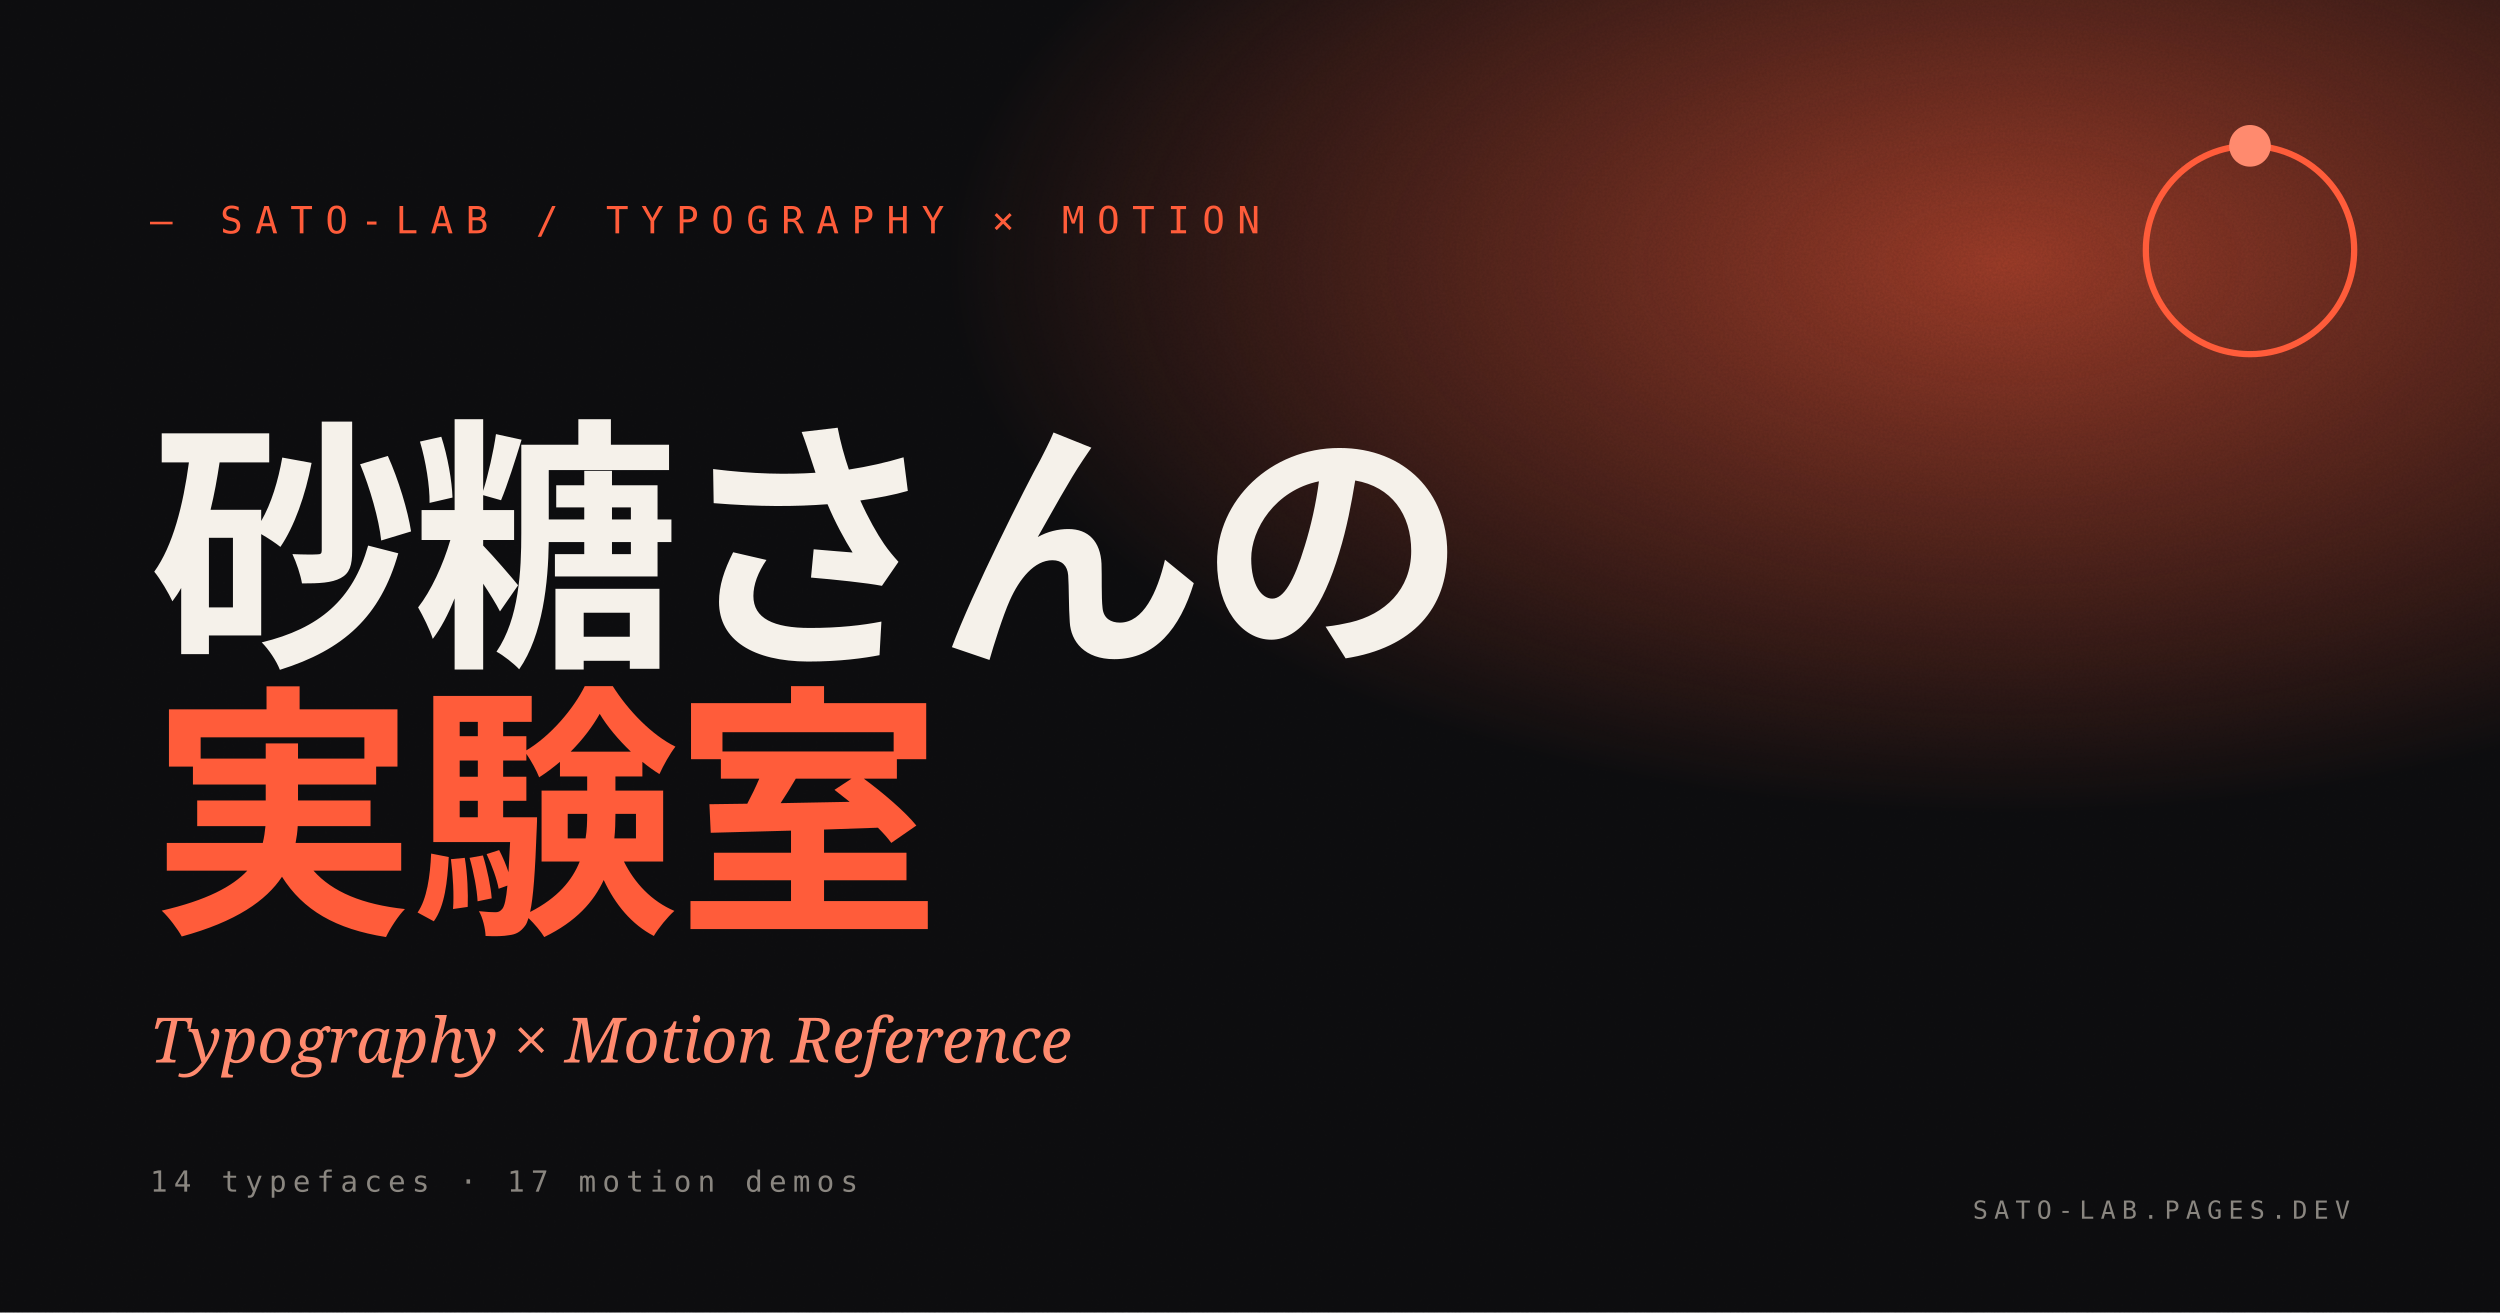
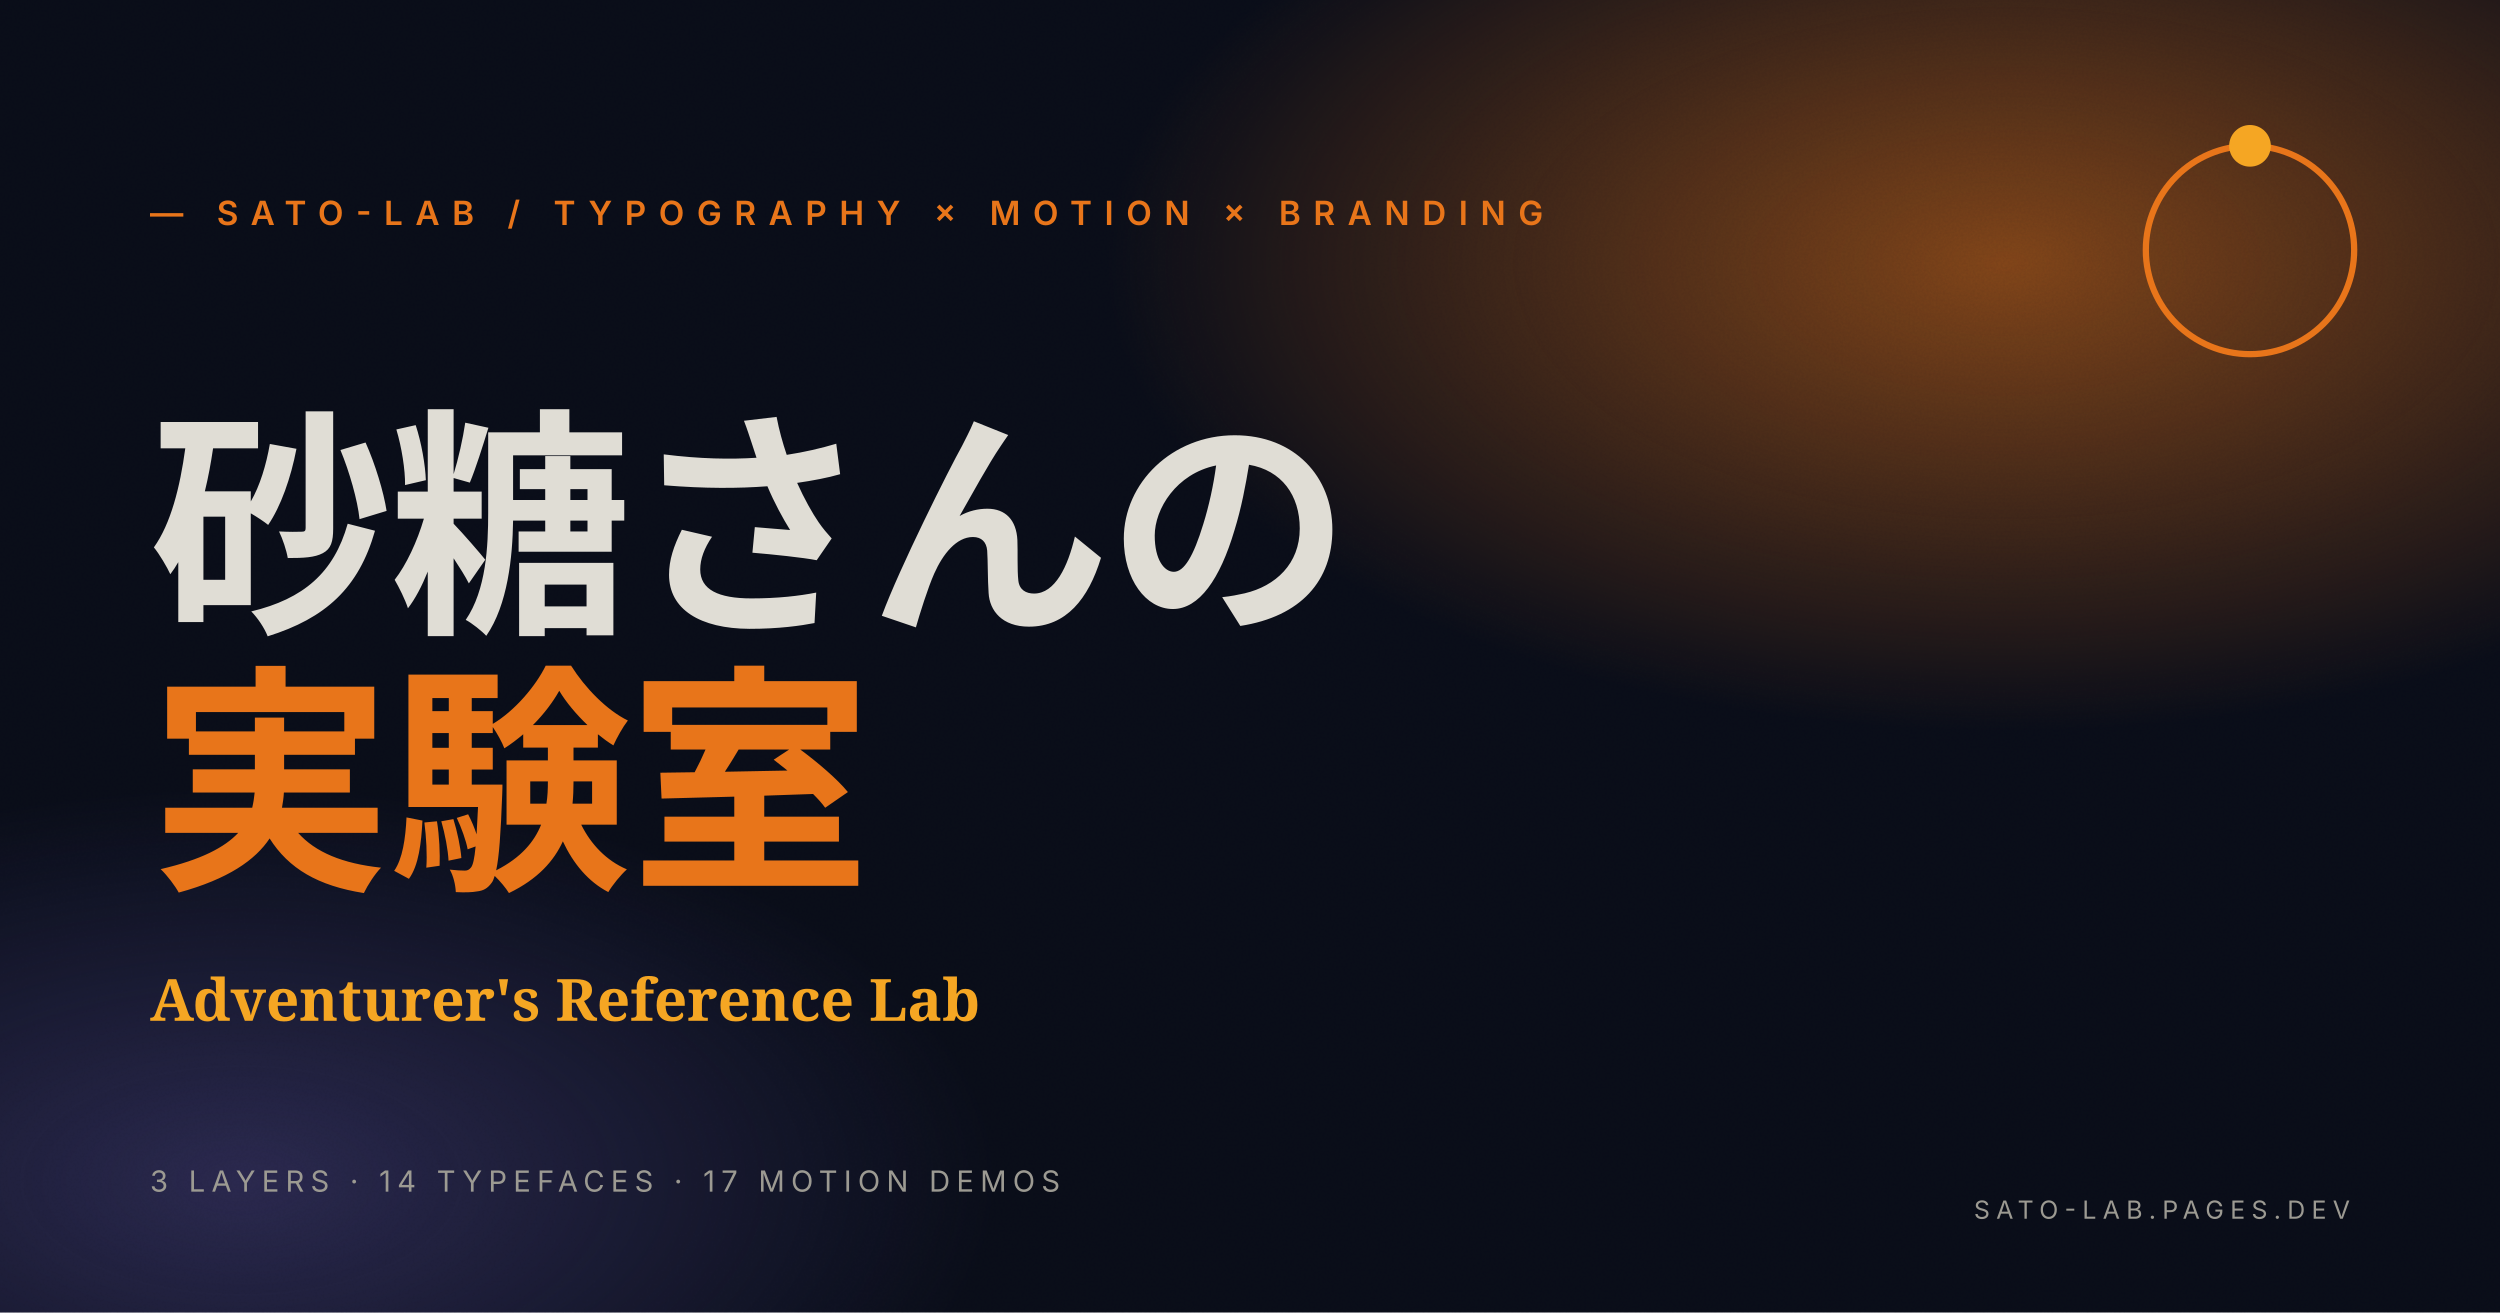
<svg xmlns="http://www.w3.org/2000/svg" viewBox="0 0 1200 630" width="1200" height="630">
  <defs>
-     <radialGradient id="glow" cx="80%" cy="20%" r="70%">
-       <stop offset="0%" stop-color="#ff5c3a" stop-opacity="0.6" />
-       <stop offset="60%" stop-color="#ff5c3a" stop-opacity="0" />
+     <radialGradient id="glow" cx="80%" cy="20%" r="65%">
+       <stop offset="0%" stop-color="#e8751a" stop-opacity="0.55" />
+       <stop offset="55%" stop-color="#e8751a" stop-opacity="0" />
+     </radialGradient>
+     <radialGradient id="glow2" cx="10%" cy="90%" r="50%">
+       <stop offset="0%" stop-color="#6b5fb8" stop-opacity="0.35" />
+       <stop offset="60%" stop-color="#6b5fb8" stop-opacity="0" />
    </radialGradient>
    <filter id="grain">
      <feTurbulence type="fractalNoise" baseFrequency="0.9" numOctaves="3" />
-       <feColorMatrix values="0 0 0 0 0  0 0 0 0 0  0 0 0 0 0  0 0 0 0.15 0" />
+       <feColorMatrix values="0 0 0 0 0  0 0 0 0 0  0 0 0 0 0  0 0 0 0.08 0" />
    </filter>
  </defs>
-   <rect width="1200" height="630" fill="#0e0e10" />
+   <rect width="1200" height="630" fill="#0a0e1a" />
  <rect width="1200" height="630" fill="url(#glow)" />
-   <rect width="1200" height="630" filter="url(#grain)" opacity="0.8" />
-   <text x="72" y="112" font-family="'JetBrains Mono', monospace" font-size="18" letter-spacing="6" fill="#ff5c3a">
-     — SATO-LAB / TYPOGRAPHY × MOTION
+   <rect width="1200" height="630" fill="url(#glow2)" />
+   <rect width="1200" height="630" filter="url(#grain)" opacity="0.9" />
+   <text x="72" y="108" font-family="'Inter', 'Hiragino Kaku Gothic ProN', sans-serif" font-size="16" letter-spacing="6" font-weight="600" fill="#e8751a">— SATO-LAB / TYPOGRAPHY × MOTION × BRANDING</text>
+   <text x="72" y="295" font-family="'BIZ UDPGothic', 'Hiragino Kaku Gothic ProN', sans-serif" font-weight="700" font-size="116" fill="#e0ddd5" letter-spacing="-1">砂糖さんの</text>
+   <text x="72" y="418" font-family="'BIZ UDPGothic', 'Hiragino Kaku Gothic ProN', sans-serif" font-weight="700" font-size="116" letter-spacing="-1">
+     <tspan fill="#e8751a">実験室</tspan>
  </text>
-   <text x="72" y="310" font-family="'Shippori Mincho', 'Hiragino Mincho ProN', serif" font-weight="900" font-size="128" fill="#f5f1ea" letter-spacing="-2">
-     砂糖さんの
-   </text>
-   <text x="72" y="438" font-family="'Shippori Mincho', 'Hiragino Mincho ProN', serif" font-weight="900" font-size="128" fill="#f5f1ea" letter-spacing="-2">
-     <tspan fill="#ff5c3a">実験室</tspan>
-   </text>
-   <text x="72" y="510" font-family="'Playfair Display', Georgia, serif" font-style="italic" font-size="30" fill="#ff8a6e">
-     Typography × Motion Reference
-   </text>
-   <text x="72" y="572" font-family="'JetBrains Mono', monospace" font-size="14" letter-spacing="3" fill="#8a8680">
-     14 typefaces  ·  17 motion demos
-   </text>
-   <circle cx="1080" cy="120" r="50" fill="none" stroke="#ff5c3a" stroke-width="3" />
-   <circle cx="1080" cy="70" r="10" fill="#ff8a6e" />
-   <text x="1128" y="585" text-anchor="end" font-family="'JetBrains Mono', monospace" font-size="12" letter-spacing="3" fill="#8a8680">
-     SATO-LAB.PAGES.DEV
-   </text>
+   <text x="72" y="490" font-family="'Shippori Mincho', Georgia, serif" font-weight="700" font-size="28" fill="#f5a623">Adventurer's Reference Lab</text>
+   <text x="72" y="572" font-family="'Inter', sans-serif" font-size="14" letter-spacing="3" fill="#9c9a92">3 LAYERS  ·  14 TYPEFACES  ·  17 MOTION DEMOS</text>
+   <circle cx="1080" cy="120" r="50" fill="none" stroke="#e8751a" stroke-width="3" />
+   <circle cx="1080" cy="70" r="10" fill="#f5a623" />
+   <text x="1128" y="585" text-anchor="end" font-family="'Inter', sans-serif" font-size="12" letter-spacing="3" fill="#9c9a92">SATO-LAB.PAGES.DEV</text>
</svg>
